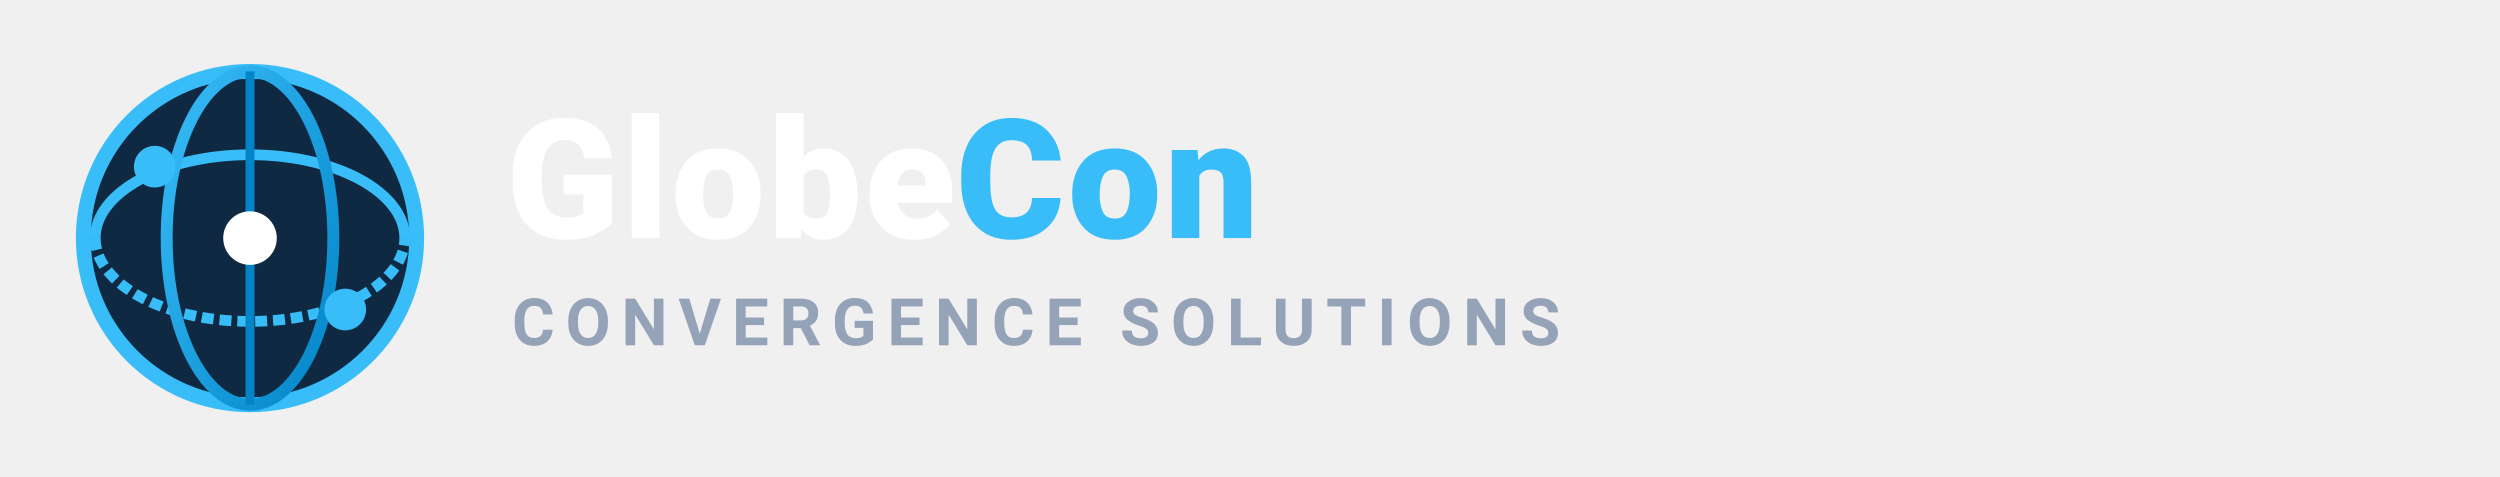
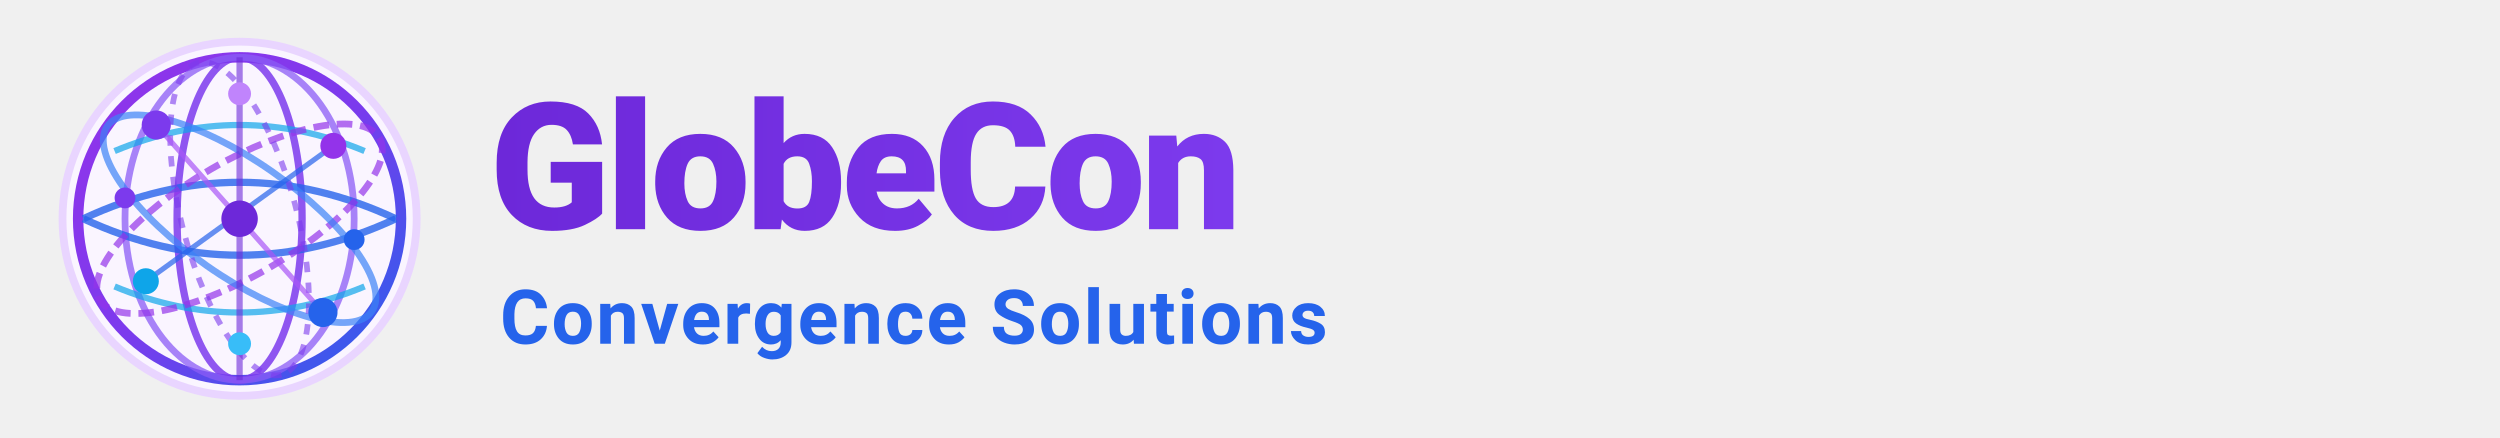
- <svg xmlns="http://www.w3.org/2000/svg" viewBox="0 0 420 80" width="420" height="80">
+ <svg xmlns="http://www.w3.org/2000/svg" viewBox="0 0 480 84" width="480" height="84">
  <defs>
-     <linearGradient id="globeGrad" x1="0%" y1="0%" x2="100%" y2="100%">
-       <stop offset="0%" stop-color="#38bdf8" />
-       <stop offset="100%" stop-color="#0284c7" />
+     <linearGradient id="globeMeshGrad" x1="0%" y1="0%" x2="100%" y2="100%">
+       <stop offset="0%" stop-color="#9333ea" />
+       <stop offset="50%" stop-color="#7c3aed" />
+       <stop offset="100%" stop-color="#2563eb" />
    </linearGradient>
-     <linearGradient id="orbitGrad" x1="0%" y1="100%" x2="100%" y2="0%">
-       <stop offset="0%" stop-color="#0ea5e9" />
-       <stop offset="100%" stop-color="#0284c7" />
+     <linearGradient id="globeNodeGrad" x1="0%" y1="0%" x2="100%" y2="100%">
+       <stop offset="0%" stop-color="#c084fc" />
+       <stop offset="100%" stop-color="#38bdf8" />
+     </linearGradient>
+     <linearGradient id="globeTextGrad" x1="0%" y1="0%" x2="100%" y2="0%">
+       <stop offset="0%" stop-color="#6d28d9" />
+       <stop offset="100%" stop-color="#7c3aed" />
    </linearGradient>
  </defs>
-   <g transform="translate(10, 8)">
-     <circle cx="32" cy="32" r="28" fill="#0f2942" stroke="#38bdf8" stroke-width="2.5" />
-     <path d="M 6,32 A 26,14 0 0,0 58,32" fill="none" stroke="#38bdf8" stroke-width="1.8" stroke-dasharray="2 1" />
-     <path d="M 6,32 A 26,14 0 0,1 58,32" fill="none" stroke="#38bdf8" stroke-width="1.8" />
-     <ellipse cx="32" cy="32" rx="14" ry="28" fill="none" stroke="url(#globeGrad)" stroke-width="2" />
-     <line x1="32" y1="4" x2="32" y2="60" stroke="#0284c7" stroke-width="1.5" />
-     <circle cx="16" cy="20" r="3.5" fill="#38bdf8" />
-     <circle cx="48" cy="44" r="3.5" fill="#38bdf8" />
-     <circle cx="32" cy="32" r="4.5" fill="#ffffff" />
+   <g transform="translate(10, 6)">
+     <circle cx="36" cy="36" r="34" fill="#faf5ff" stroke="#e9d5ff" stroke-width="1.5" />
+     <circle cx="36" cy="36" r="31" fill="none" stroke="url(#globeMeshGrad)" stroke-width="2" />
+     <ellipse cx="36" cy="36" rx="12" ry="31" fill="none" stroke="#7c3aed" stroke-width="1.4" opacity="0.85" />
+     <ellipse cx="36" cy="36" rx="22" ry="31" fill="none" stroke="#8b5cf6" stroke-width="1.3" opacity="0.75" />
+     <path d="M 6,36 Q 36,22 66,36" fill="none" stroke="#2563eb" stroke-width="1.4" opacity="0.8" />
+     <path d="M 6,36 Q 36,50 66,36" fill="none" stroke="#2563eb" stroke-width="1.4" opacity="0.8" />
+     <path d="M 12,23 Q 36,13 60,23" fill="none" stroke="#0ea5e9" stroke-width="1.2" opacity="0.7" />
+     <path d="M 12,49 Q 36,59 60,49" fill="none" stroke="#0ea5e9" stroke-width="1.2" opacity="0.7" />
+     <ellipse cx="36" cy="36" rx="31" ry="11" transform="rotate(-30 36 36)" fill="none" stroke="#9333ea" stroke-width="1.3" stroke-dasharray="3,1.5" opacity="0.7" />
+     <ellipse cx="36" cy="36" rx="31" ry="11" transform="rotate(35 36 36)" fill="none" stroke="#3b82f6" stroke-width="1.3" opacity="0.7" />
+     <ellipse cx="36" cy="36" rx="31" ry="11" transform="rotate(75 36 36)" fill="none" stroke="#7c3aed" stroke-width="1.1" stroke-dasharray="2,2" opacity="0.6" />
+     <line x1="20" y1="18" x2="52" y2="54" stroke="#a855f7" stroke-width="1" opacity="0.7" />
+     <line x1="18" y1="48" x2="54" y2="22" stroke="#2563eb" stroke-width="1" opacity="0.7" />
+     <line x1="36" y1="5" x2="36" y2="67" stroke="#6d28d9" stroke-width="1.2" opacity="0.6" />
+     <circle cx="36" cy="36" r="3.5" fill="#6d28d9" />
+     <circle cx="20" cy="18" r="2.8" fill="#7c3aed" />
+     <circle cx="52" cy="54" r="2.8" fill="#2563eb" />
+     <circle cx="18" cy="48" r="2.5" fill="#0ea5e9" />
+     <circle cx="54" cy="22" r="2.5" fill="#9333ea" />
+     <circle cx="36" cy="12" r="2.2" fill="#c084fc" />
+     <circle cx="36" cy="60" r="2.2" fill="#38bdf8" />
+     <circle cx="14" cy="32" r="2" fill="#7c3aed" />
+     <circle cx="58" cy="40" r="2" fill="#2563eb" />
  </g>
-   <text x="85" y="40" font-family="-apple-system, BlinkMacSystemFont, 'Segoe UI', Roboto, sans-serif" font-size="28" font-weight="800" fill="#ffffff" letter-spacing="0.5">
-     Globe<tspan fill="#38bdf8">Con</tspan>
-   </text>
-   <text x="86" y="58" font-family="-apple-system, BlinkMacSystemFont, 'Segoe UI', Roboto, sans-serif" font-size="11" font-weight="600" fill="#94a3b8" letter-spacing="1.8">
-     CONVERGENCE SOLUTIONS
-   </text>
+   <g transform="translate(94, 0)">
+     <text x="0" y="44" font-family="-apple-system, BlinkMacSystemFont, 'Segoe UI', 'Outfit', Roboto, 'Helvetica Neue', sans-serif" font-size="34" font-weight="900" fill="url(#globeTextGrad)" letter-spacing="-0.8px">
+       GlobeCon
+     </text>
+     <text x="2" y="66" font-family="-apple-system, BlinkMacSystemFont, 'Segoe UI', 'Outfit', Roboto, 'Helvetica Neue', sans-serif" font-size="14.5" font-weight="700" fill="#2563eb" letter-spacing="0.4px">
+       Convergence Solutions
+     </text>
+   </g>
</svg>
